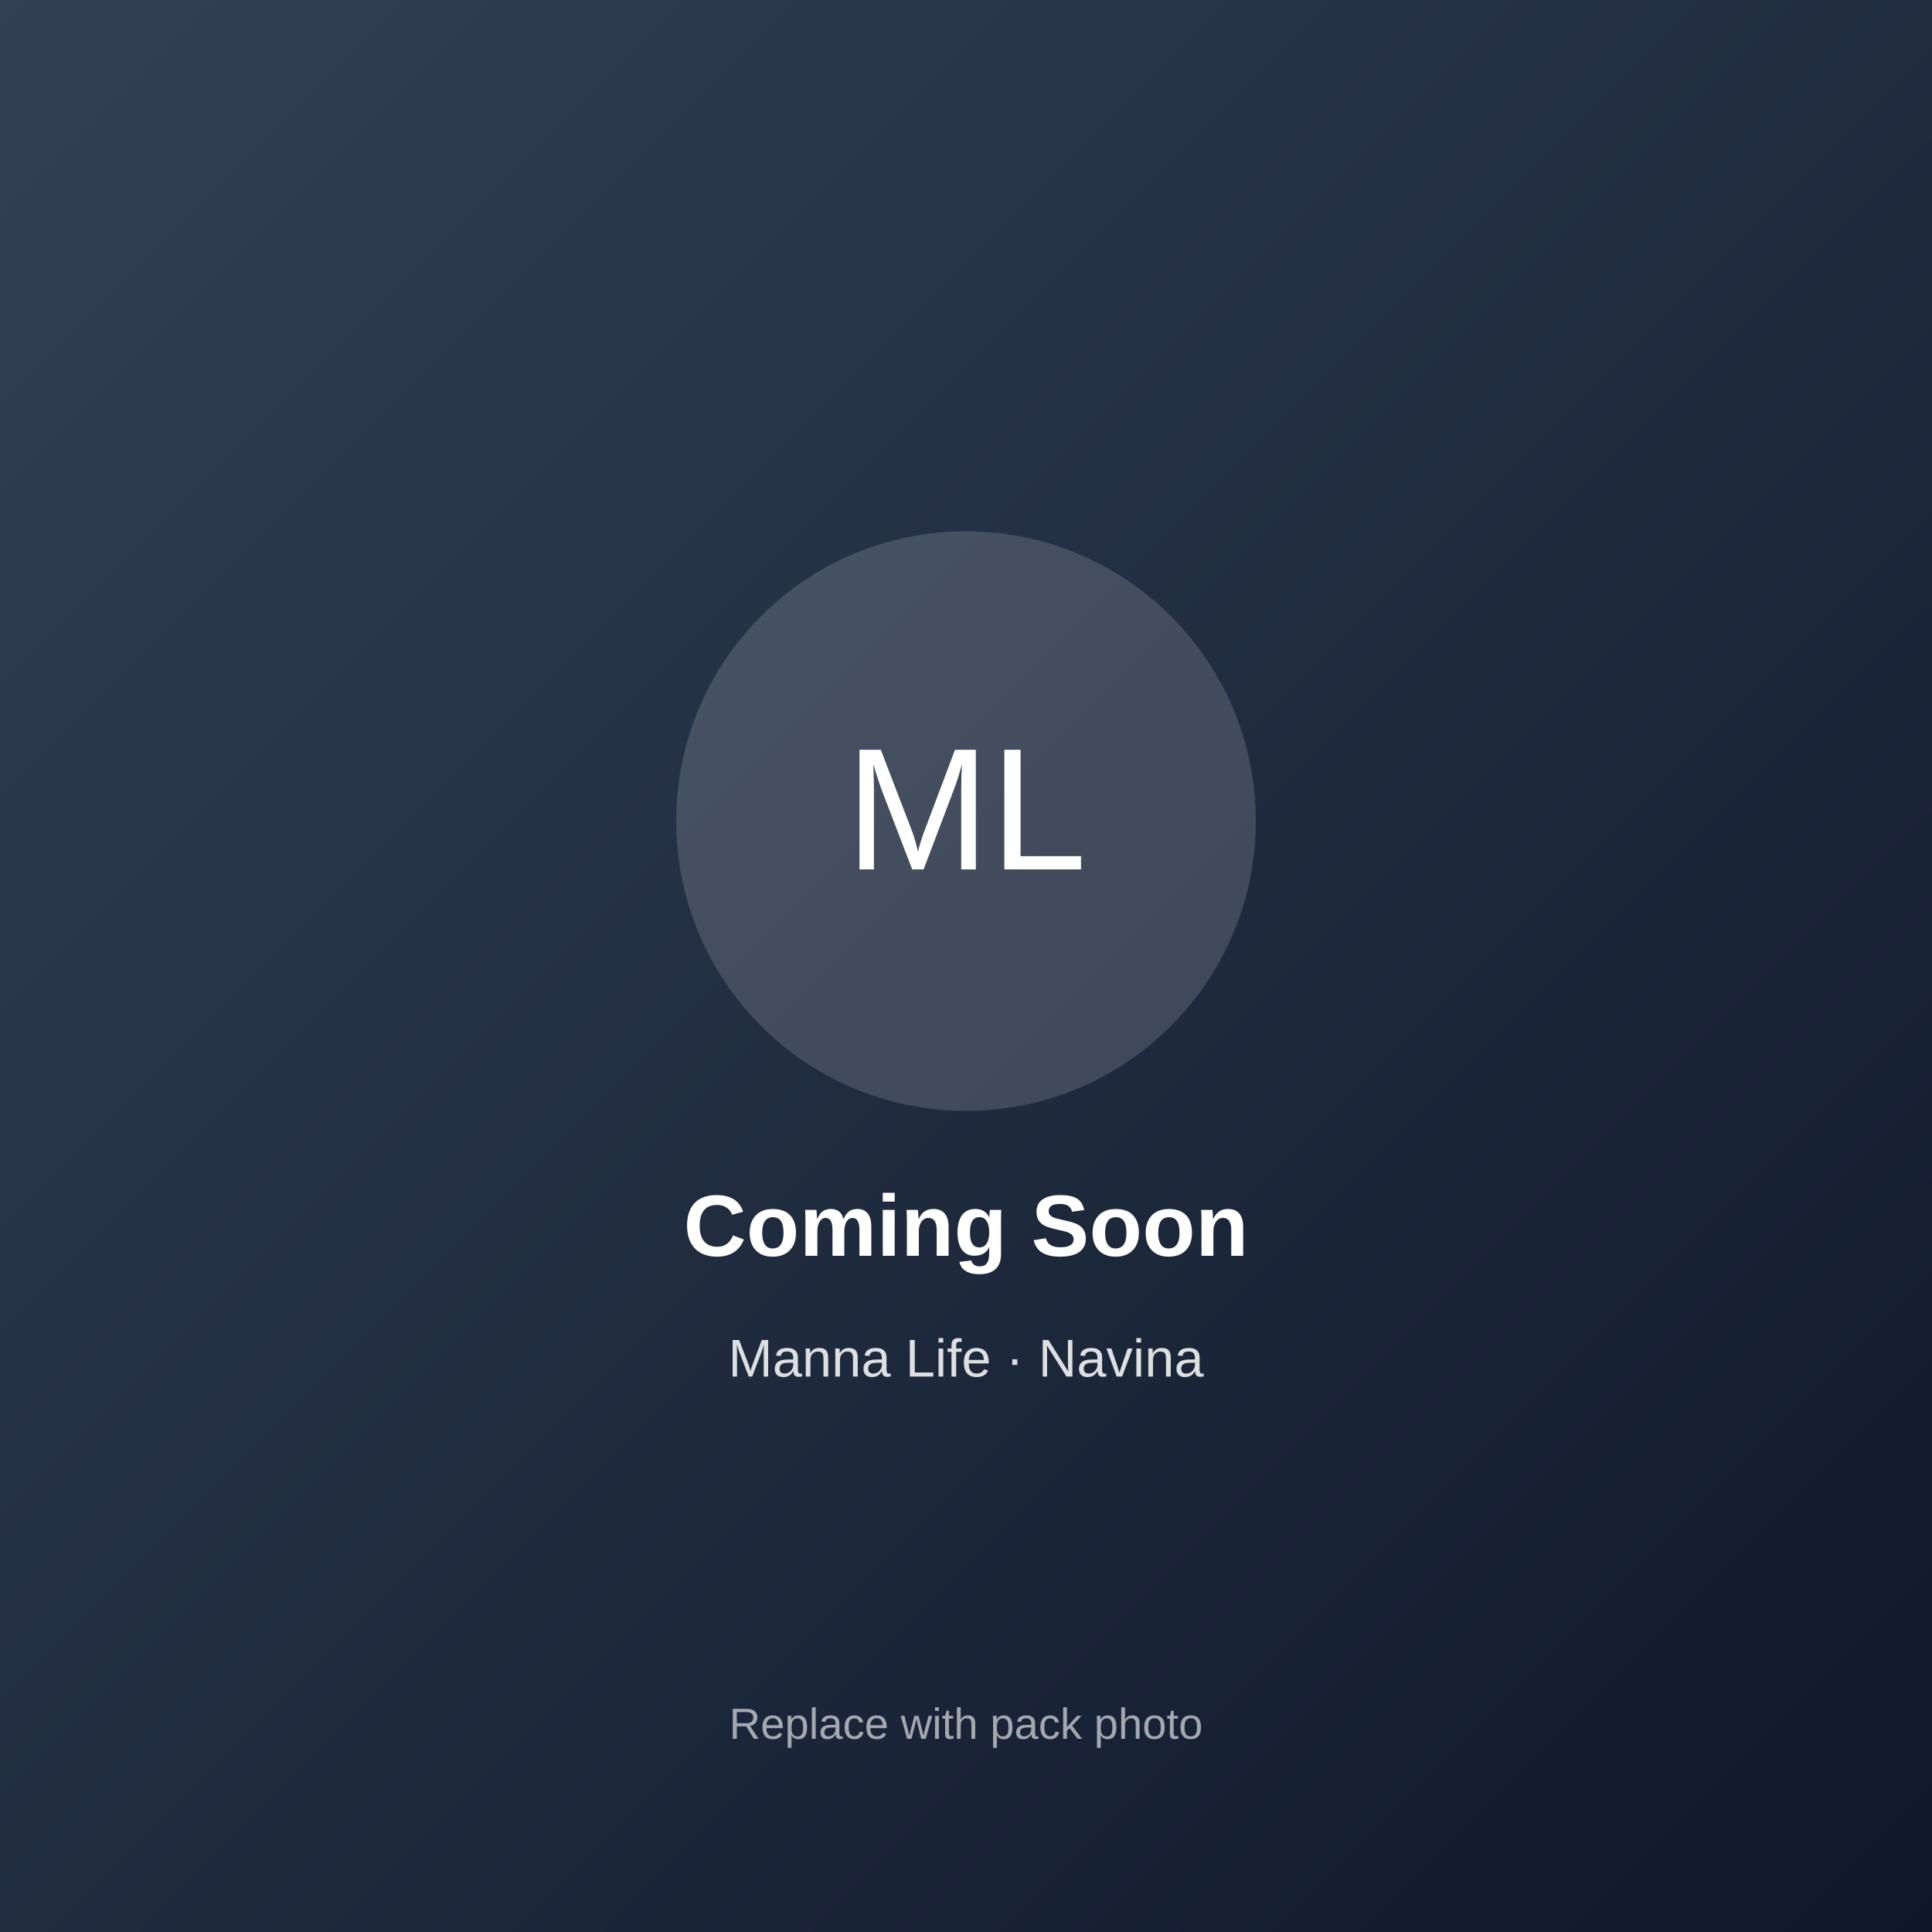
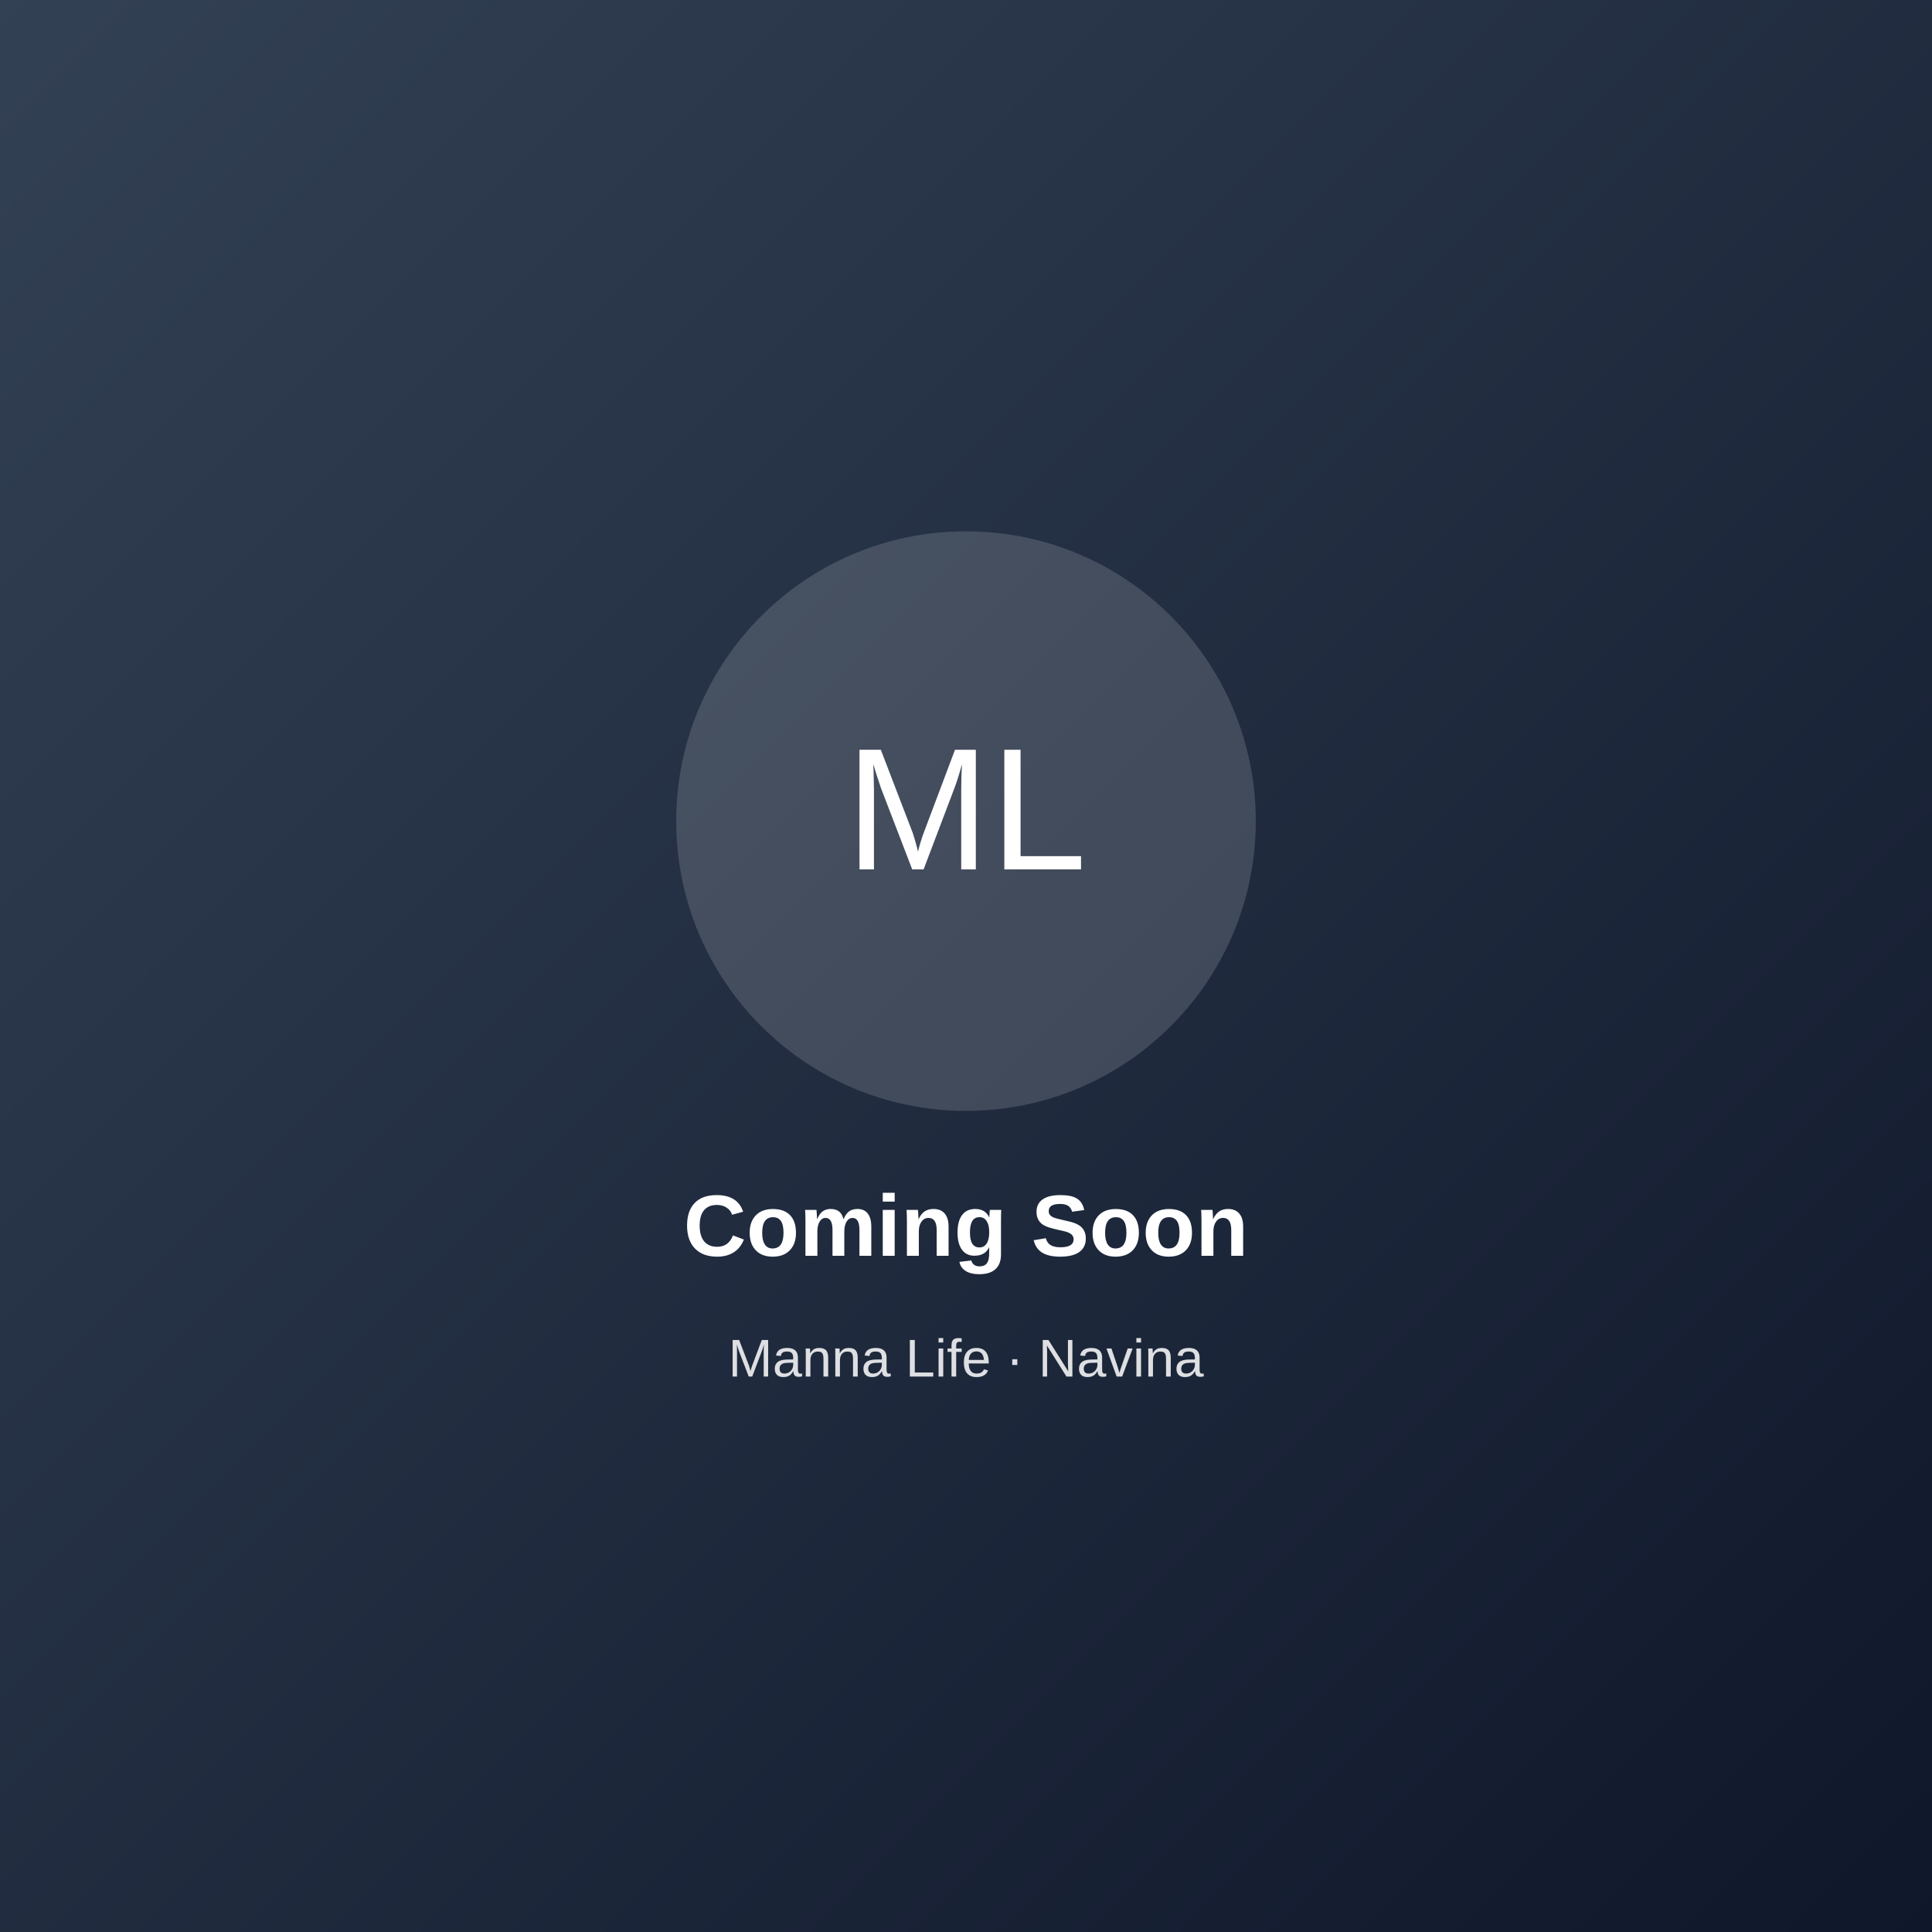
<svg xmlns="http://www.w3.org/2000/svg" width="800" height="800" viewBox="0 0 800 800">
  <defs>
    <linearGradient id="g" x1="0%" y1="0%" x2="100%" y2="100%">
      <stop offset="0%" stop-color="#334155" />
      <stop offset="100%" stop-color="#0f172a" />
    </linearGradient>
  </defs>
  <rect width="800" height="800" fill="url(#g)" />
  <circle cx="400" cy="340" r="120" fill="rgba(255,255,255,0.15)" />
  <text x="400" y="360" text-anchor="middle" font-family="Segoe UI, Arial, sans-serif" font-size="72" fill="white">ML</text>
  <text x="400" y="520" text-anchor="middle" font-family="Segoe UI, Arial, sans-serif" font-size="36" font-weight="600" fill="white">Coming Soon</text>
  <text x="400" y="570" text-anchor="middle" font-family="Segoe UI, Arial, sans-serif" font-size="22" fill="rgba(255,255,255,0.85)">Manna Life · Navina</text>
-   <text x="400" y="720" text-anchor="middle" font-family="Segoe UI, Arial, sans-serif" font-size="18" fill="rgba(255,255,255,0.6)">Replace with pack photo</text>
</svg>
